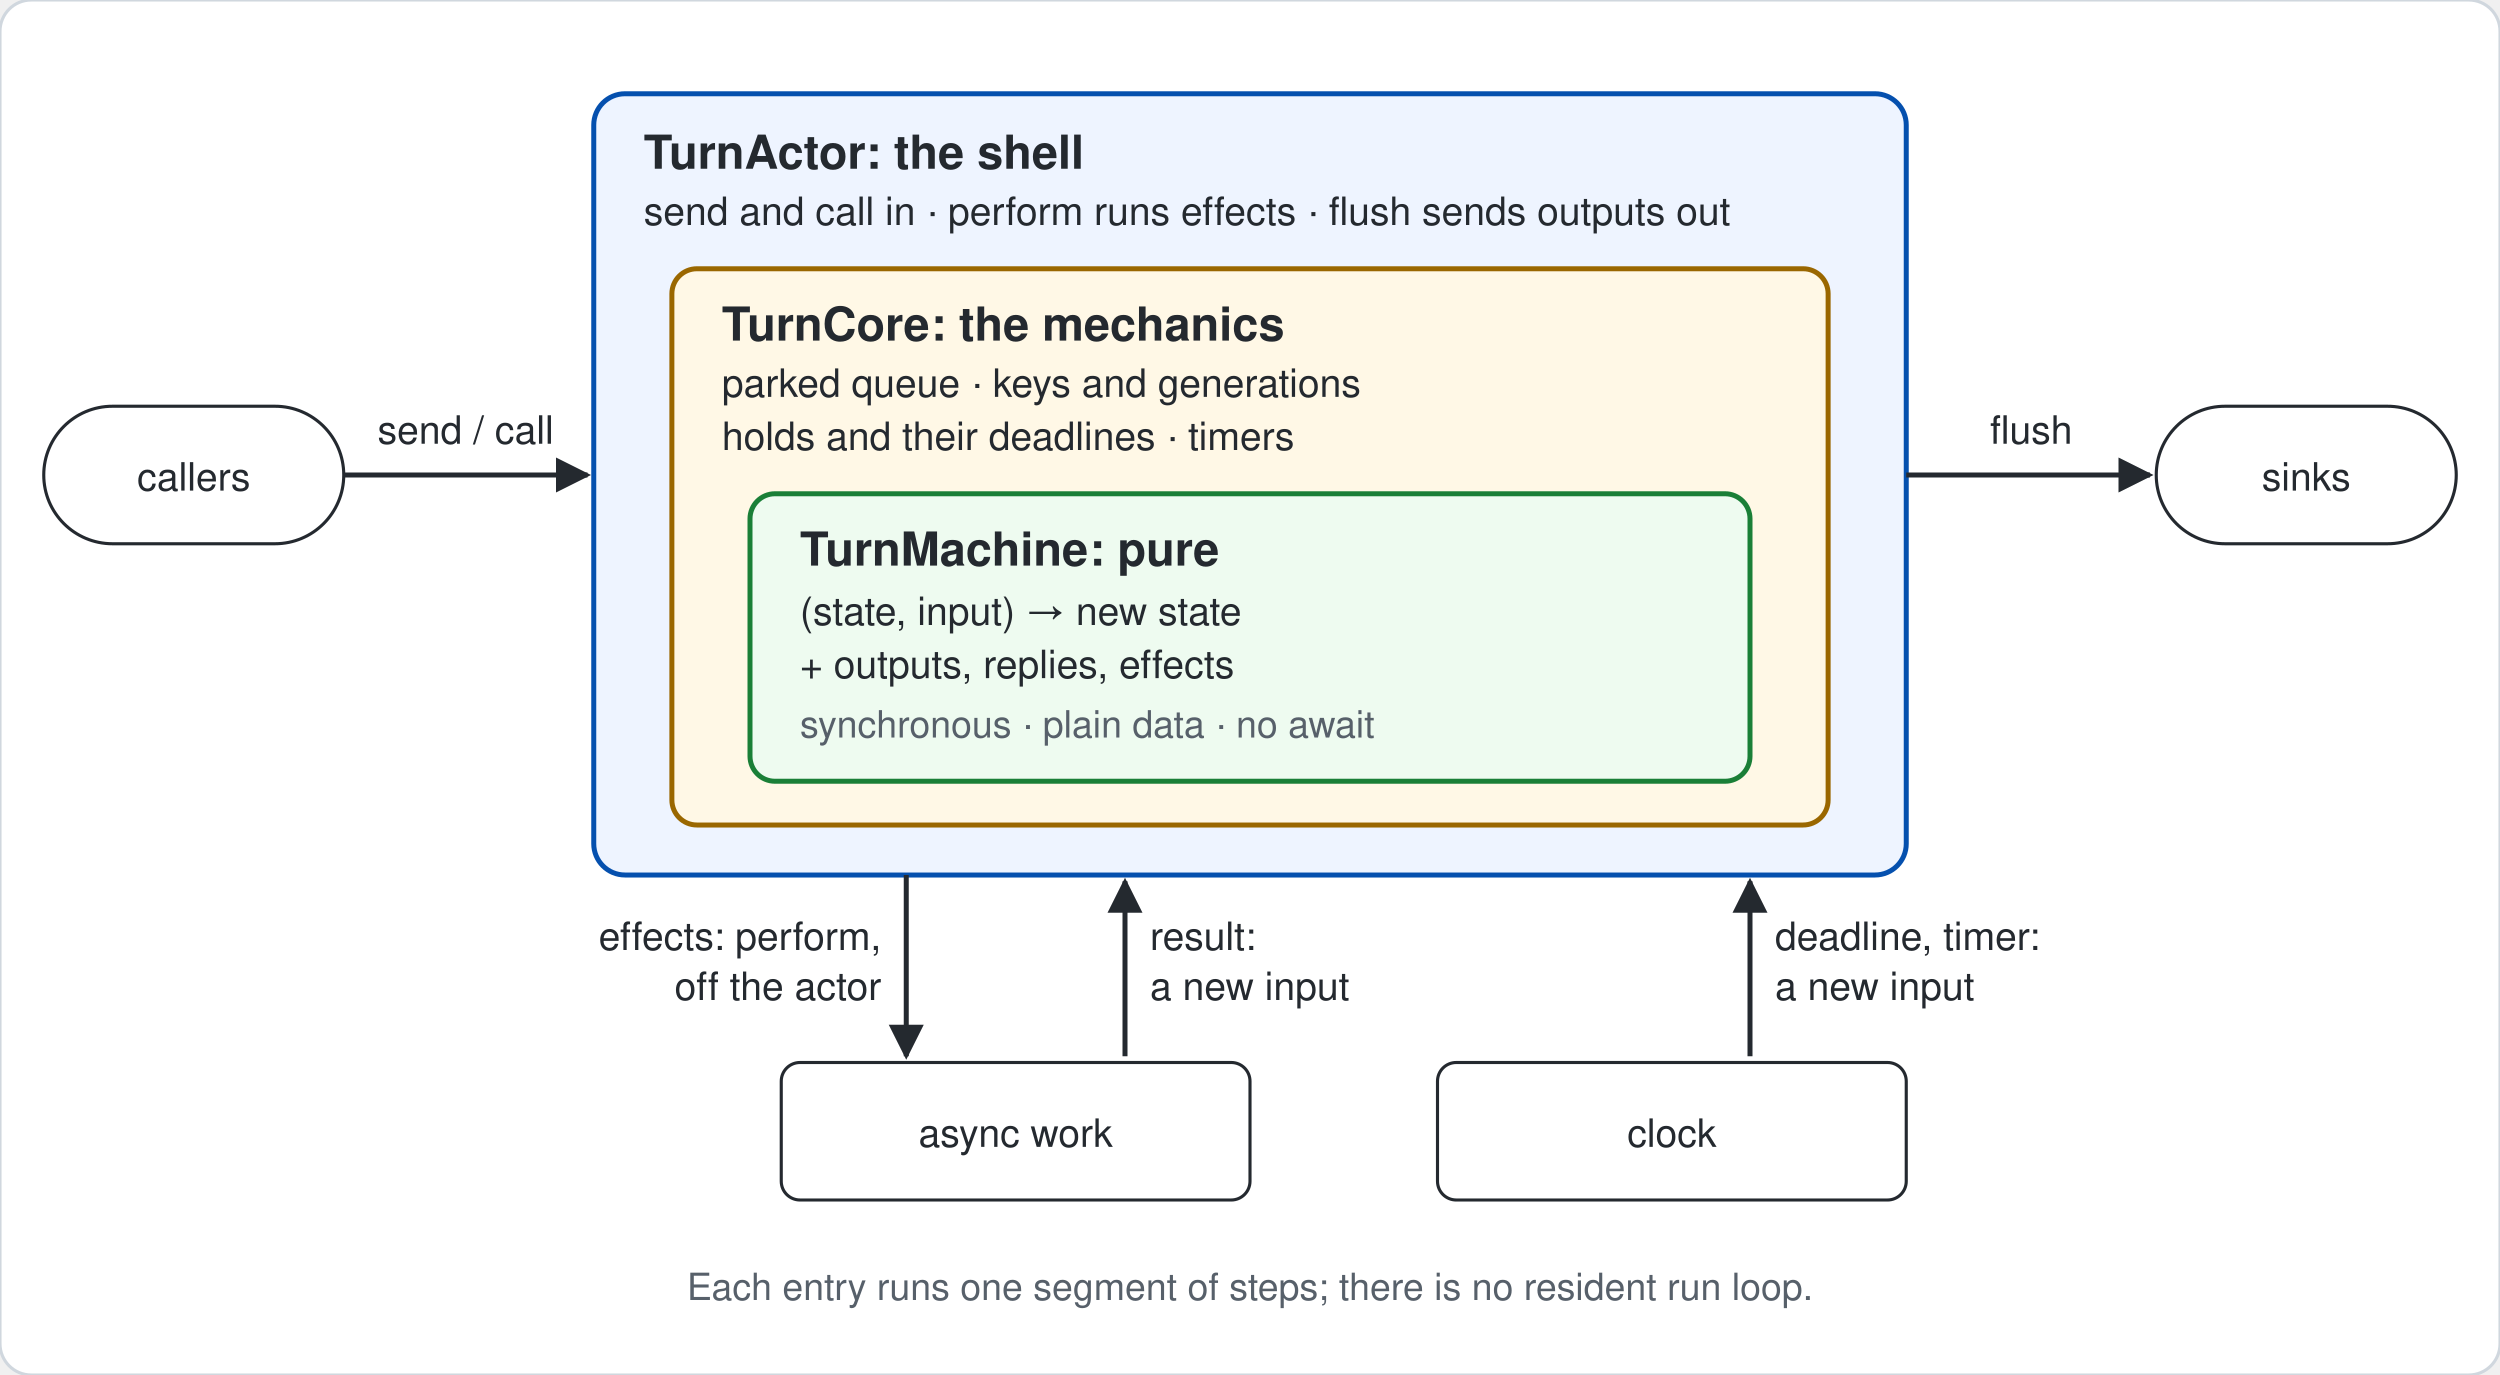
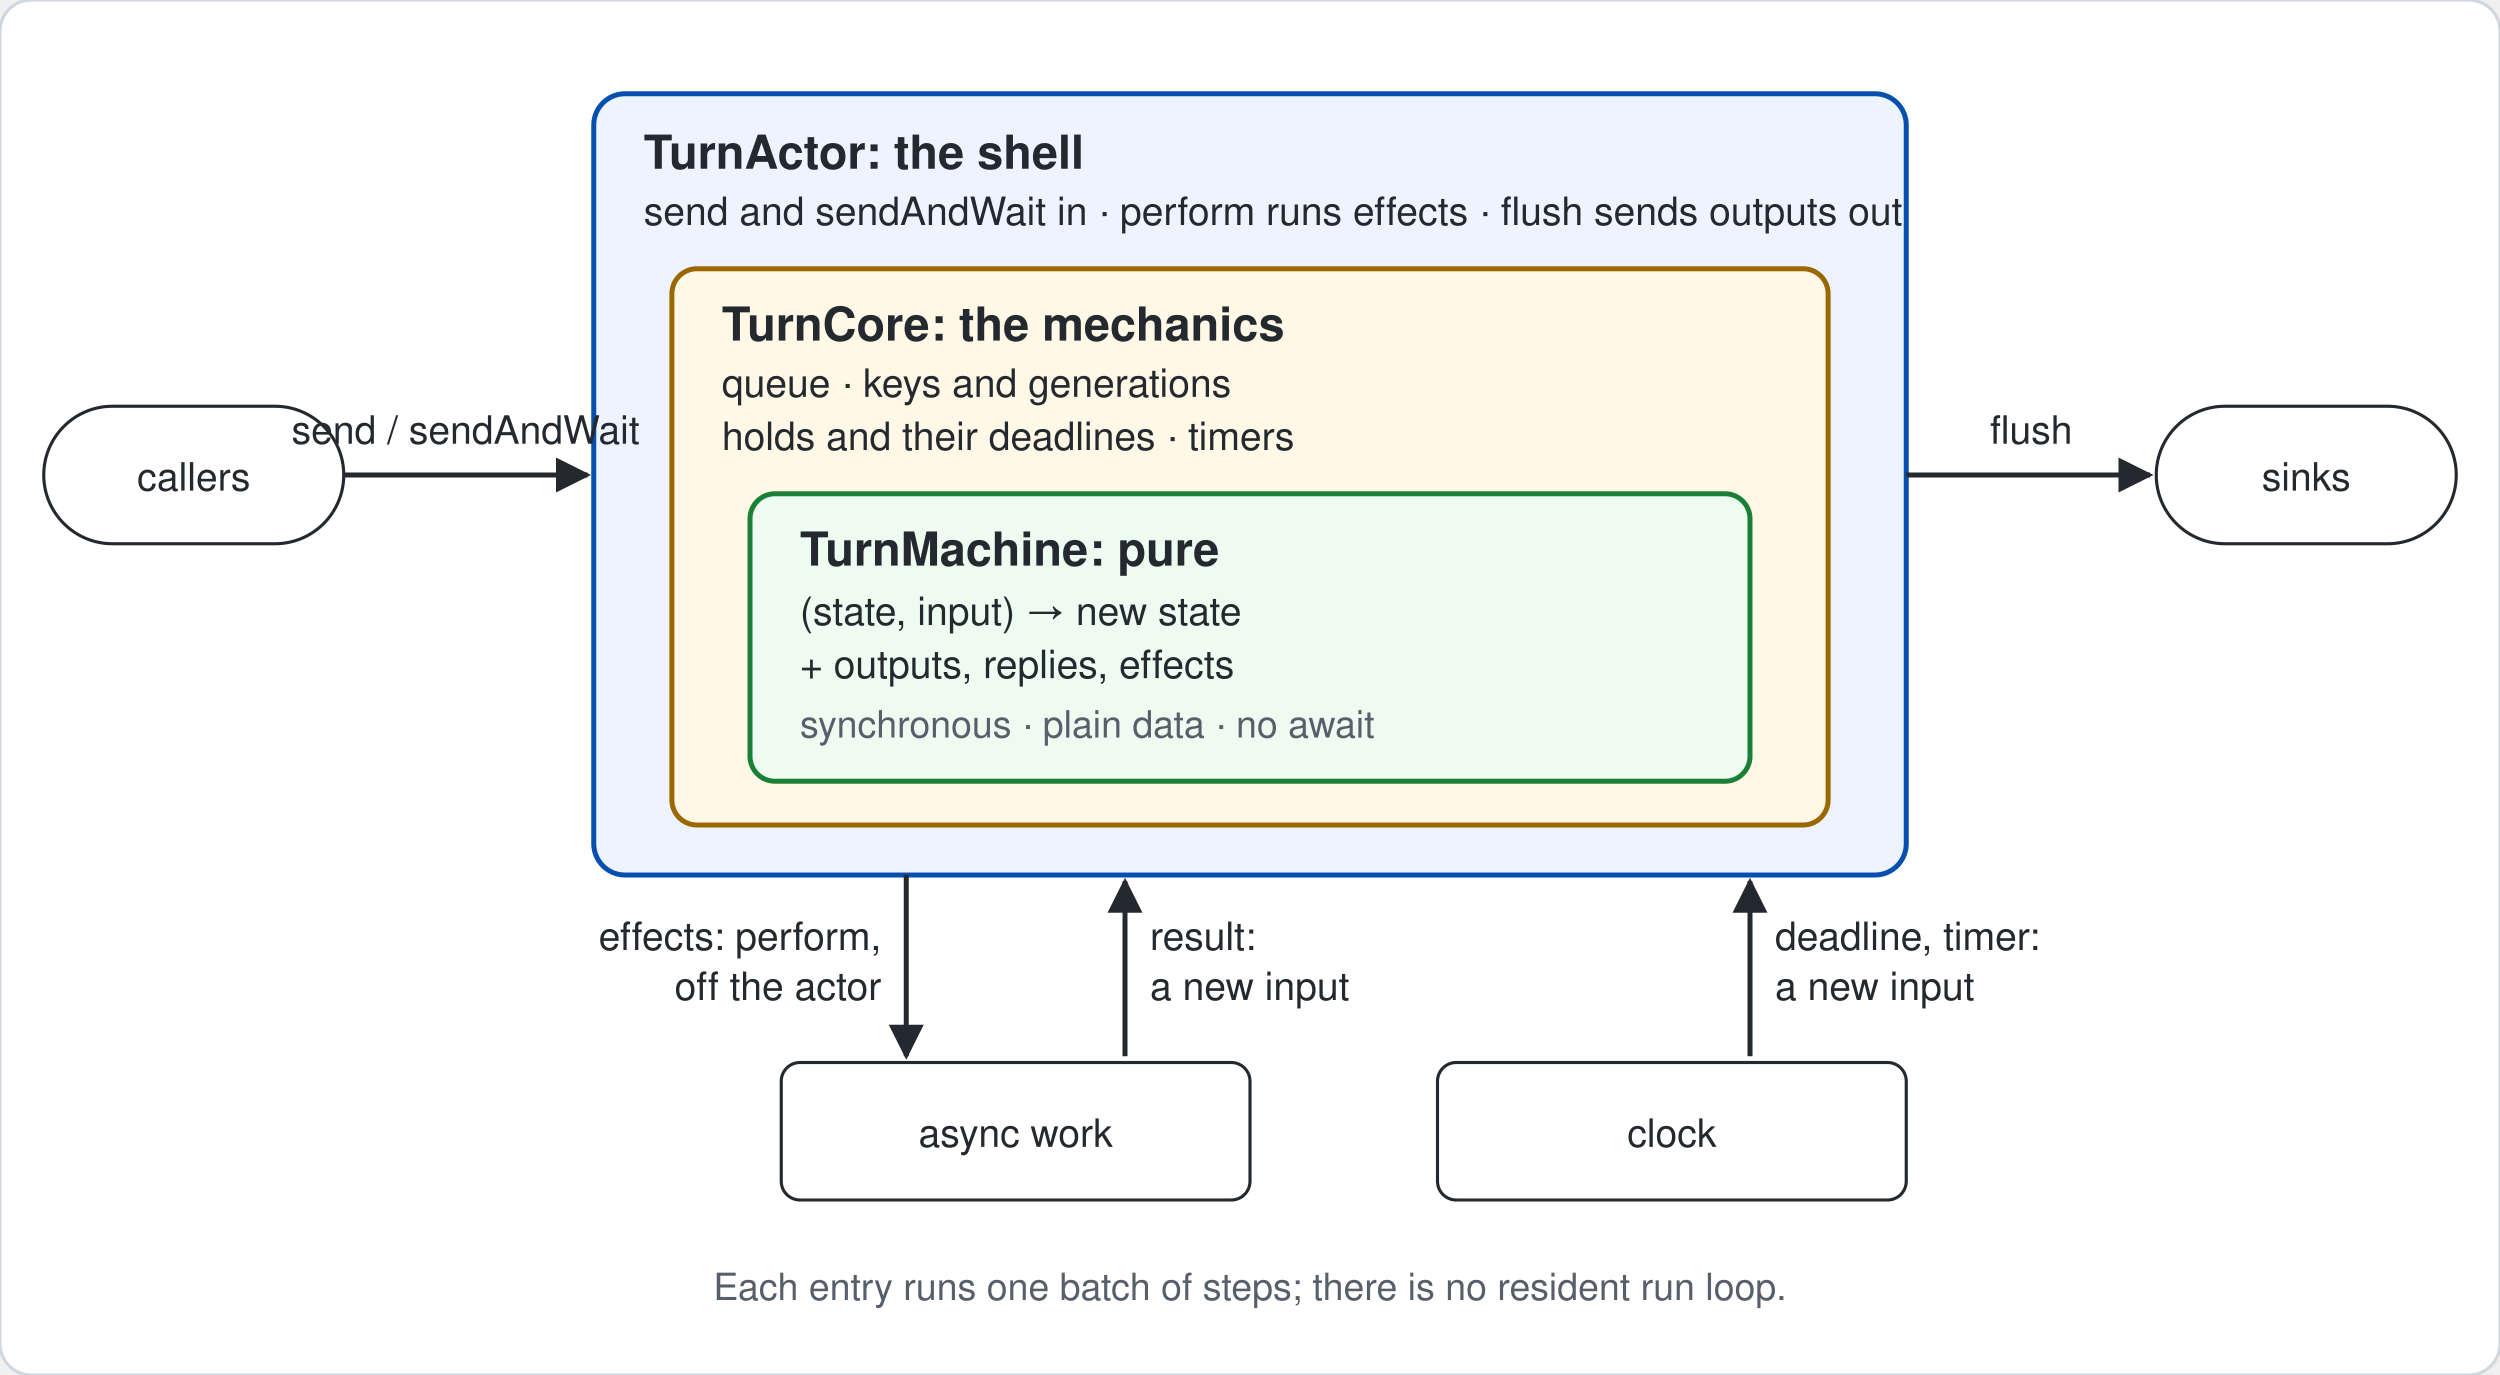
<svg xmlns="http://www.w3.org/2000/svg" viewBox="0 0 800 440" width="800" height="440" role="img" aria-label="How the pieces fit: TurnActor, TurnCore and TurnMachine">
  <defs>
    <marker id="a" viewBox="0 0 10 10" refX="9" refY="5" markerWidth="7" markerHeight="7" orient="auto-start-reverse">
      <path d="M0,0 L10,5 L0,10 z" fill="#24292f" />
    </marker>
  </defs>
  <style>
    text { font-family: -apple-system, "Segoe UI", Helvetica, Arial, "PingFang TC", "Noto Sans CJK TC", sans-serif; fill: #24292f; }
    .t { font-size: 15px; font-weight: 600; }
    .s { font-size: 12.5px; }
    .n { font-size: 12px; fill: #57606a; }
    .l { stroke: #24292f; stroke-width: 1.6; fill: none; marker-end: url(#a); }
  </style>
  <rect x="0" y="0" width="800" height="440" rx="10" fill="#ffffff" stroke="#d0d7de" />
  <rect x="190" y="30" width="420" height="250" rx="10" fill="#eef4ff" stroke="#0550ae" stroke-width="1.6" />
  <text class="t" x="206" y="54">TurnActor: the shell</text>
-   <text class="s" x="206" y="72">send and call in · perform runs effects · flush sends outputs out</text>
+   <text class="s" x="206" y="72">send and sendAndWait in · perform runs effects · flush sends outputs out</text>
  <rect x="215" y="86" width="370" height="178" rx="8" fill="#fff8e6" stroke="#9a6700" stroke-width="1.6" />
  <text class="t" x="231" y="109">TurnCore: the mechanics</text>
-   <text class="s" x="231" y="127">parked queue · keys and generations</text>
+   <text class="s" x="231" y="127">queue · keys and generations</text>
  <text class="s" x="231" y="144">holds and their deadlines · timers</text>
  <rect x="240" y="158" width="320" height="92" rx="8" fill="#eefbf0" stroke="#1a7f37" stroke-width="1.6" />
  <text class="t" x="256" y="181">TurnMachine: pure</text>
  <text class="s" x="256" y="200">(state, input) → new state</text>
  <text class="s" x="256" y="217">+ outputs, replies, effects</text>
  <text class="n" x="256" y="236">synchronous · plain data · no await</text>
  <rect x="14" y="130" width="96" height="44" rx="22" fill="#ffffff" stroke="#24292f" />
  <text class="s" x="62" y="157" text-anchor="middle">callers</text>
  <path class="l" d="M110,152 L188,152" />
-   <text class="s" x="149" y="142" text-anchor="middle">send / call</text>
+   <text class="s" x="149" y="142" text-anchor="middle">send / sendAndWait</text>
  <rect x="690" y="130" width="96" height="44" rx="22" fill="#ffffff" stroke="#24292f" />
  <text class="s" x="738" y="157" text-anchor="middle">sinks</text>
  <path class="l" d="M610,152 L688,152" />
  <text class="s" x="650" y="142" text-anchor="middle">flush</text>
  <rect x="250" y="340" width="150" height="44" rx="6" fill="#ffffff" stroke="#24292f" />
  <text class="s" x="325" y="367" text-anchor="middle">async work</text>
  <rect x="460" y="340" width="150" height="44" rx="6" fill="#ffffff" stroke="#24292f" />
  <text class="s" x="535" y="367" text-anchor="middle">clock</text>
  <path class="l" d="M290,280 L290,338" />
  <text class="s" x="282" y="304" text-anchor="end">effects: perform,</text>
  <text class="s" x="282" y="320" text-anchor="end">off the actor</text>
  <path class="l" d="M360,338 L360,282" />
  <text class="s" x="368" y="304">result:</text>
  <text class="s" x="368" y="320">a new input</text>
  <path class="l" d="M560,338 L560,282" />
  <text class="s" x="568" y="304">deadline, timer:</text>
  <text class="s" x="568" y="320">a new input</text>
-   <text class="n" x="400" y="416" text-anchor="middle">Each entry runs one segment of steps; there is no resident run loop.</text>
+   <text class="n" x="400" y="416" text-anchor="middle">Each entry runs one batch of steps; there is no resident run loop.</text>
</svg>
